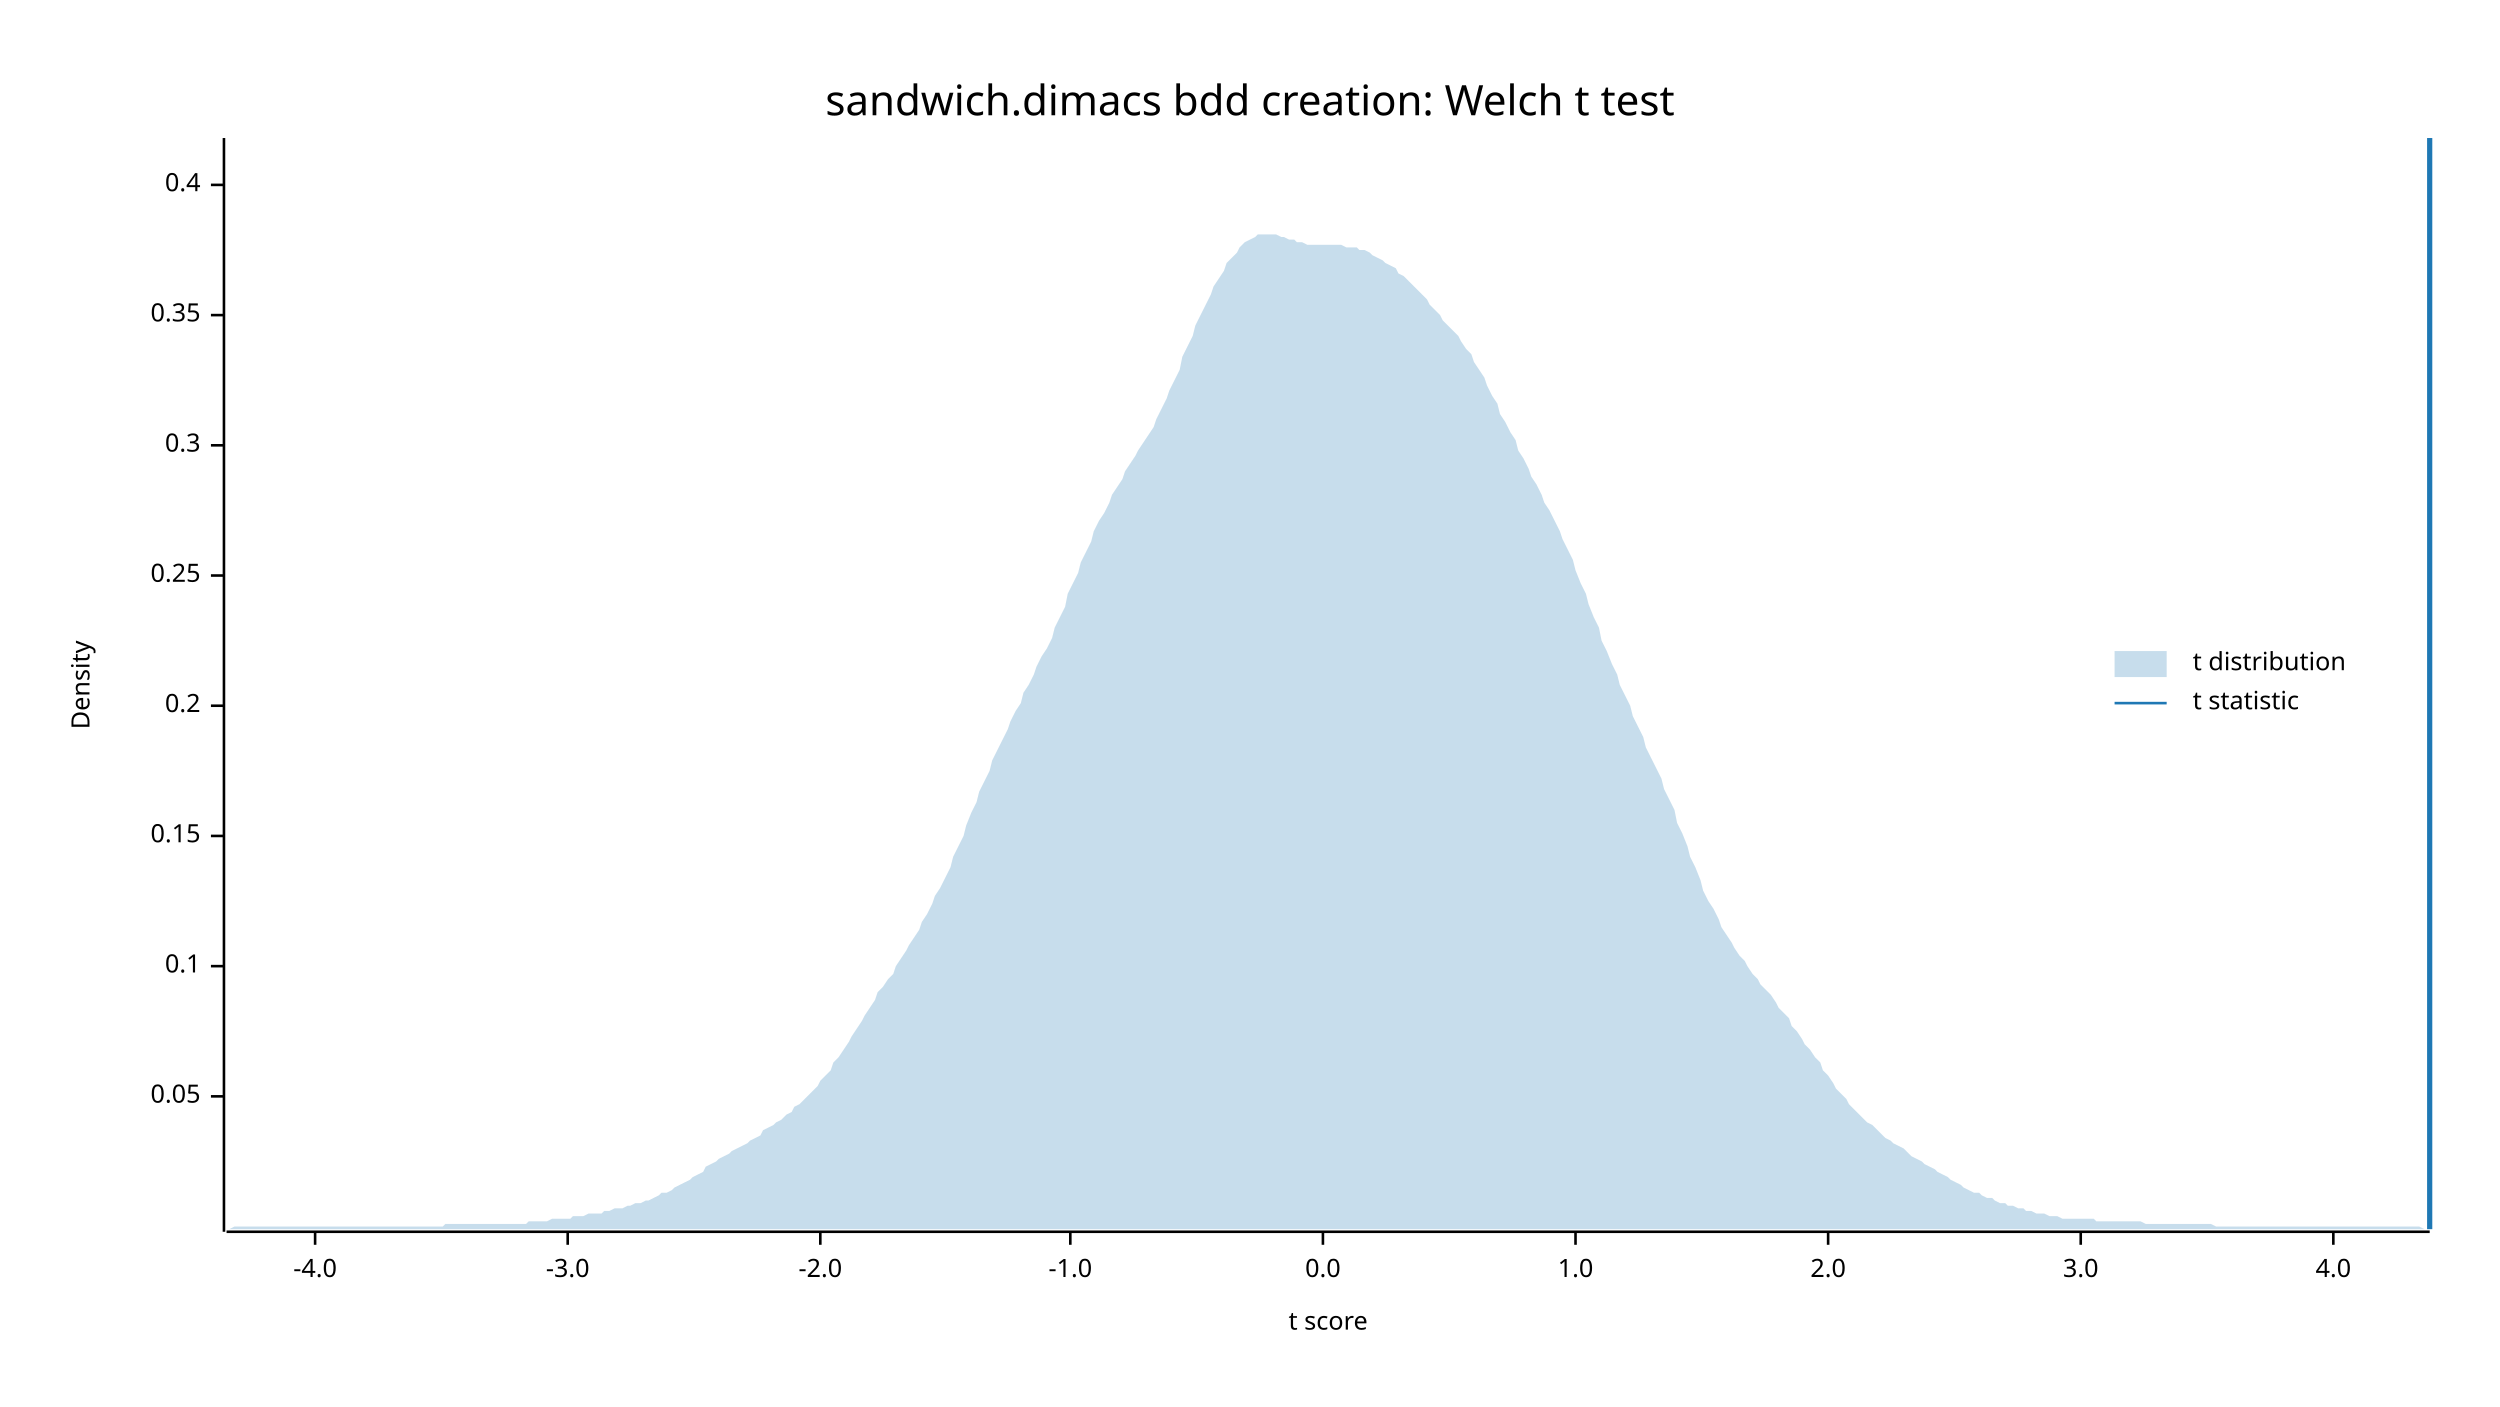
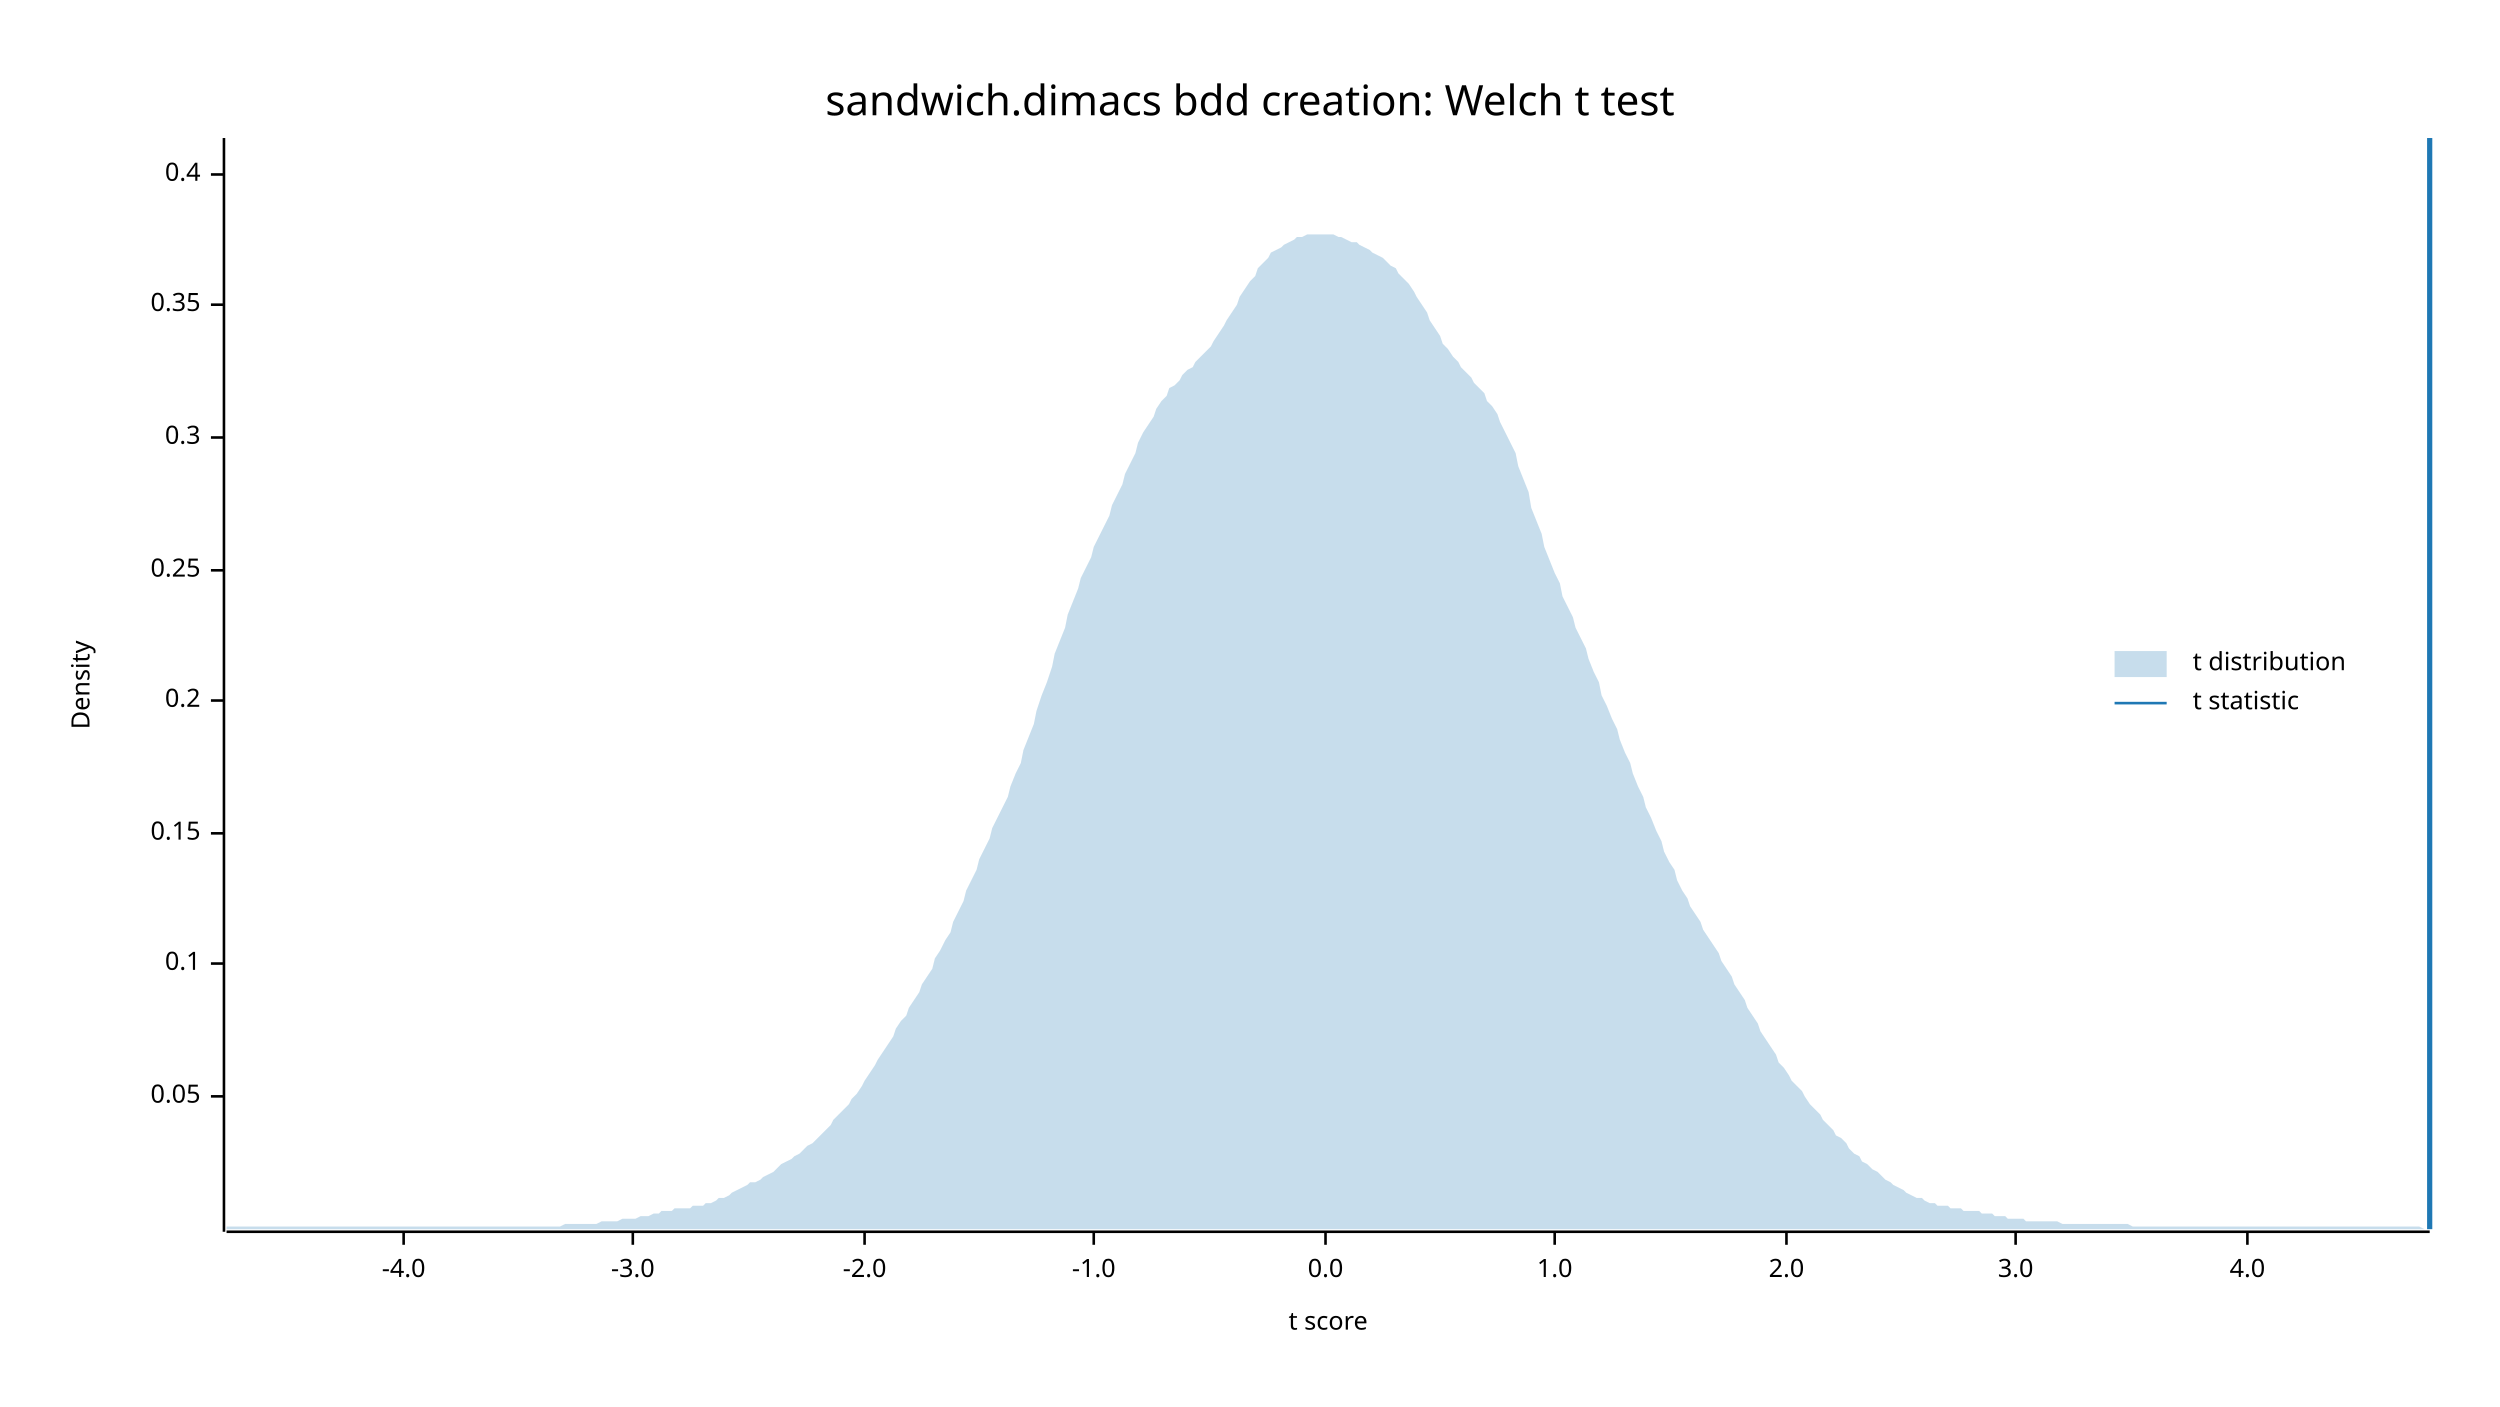
<svg xmlns="http://www.w3.org/2000/svg" width="960" height="540" viewBox="0 0 960 540">
  <text x="480" y="32" dy="0.76em" text-anchor="middle" font-family="sans-serif" font-size="16.129" opacity="1" fill="#000000">
sandwich.dimacs bdd creation: Welch t test
</text>
  <text x="27" y="263" dy="0.76em" text-anchor="middle" font-family="sans-serif" font-size="9.677" opacity="1" fill="#000000" transform="rotate(270, 27, 263)">
Density
</text>
  <text x="510" y="513" dy="-0.5ex" text-anchor="middle" font-family="sans-serif" font-size="9.677" opacity="1" fill="#000000">
t score
</text>
  <polyline fill="none" opacity="1" stroke="#000000" stroke-width="1" points="86,53 86,473 " />
  <text x="77" y="421" dy="0.5ex" text-anchor="end" font-family="sans-serif" font-size="9.677" opacity="1" fill="#000000">
0.05
</text>
  <polyline fill="none" opacity="1" stroke="#000000" stroke-width="1" points="81,421 86,421 " />
-   <text x="77" y="371" dy="0.5ex" text-anchor="end" font-family="sans-serif" font-size="9.677" opacity="1" fill="#000000">
+   <text x="77" y="370" dy="0.5ex" text-anchor="end" font-family="sans-serif" font-size="9.677" opacity="1" fill="#000000">
0.1
</text>
-   <polyline fill="none" opacity="1" stroke="#000000" stroke-width="1" points="81,371 86,371 " />
-   <text x="77" y="321" dy="0.5ex" text-anchor="end" font-family="sans-serif" font-size="9.677" opacity="1" fill="#000000">
+   <polyline fill="none" opacity="1" stroke="#000000" stroke-width="1" points="81,370 86,370 " />
+   <text x="77" y="320" dy="0.5ex" text-anchor="end" font-family="sans-serif" font-size="9.677" opacity="1" fill="#000000">
0.15
</text>
-   <polyline fill="none" opacity="1" stroke="#000000" stroke-width="1" points="81,321 86,321 " />
-   <text x="77" y="271" dy="0.5ex" text-anchor="end" font-family="sans-serif" font-size="9.677" opacity="1" fill="#000000">
+   <polyline fill="none" opacity="1" stroke="#000000" stroke-width="1" points="81,320 86,320 " />
+   <text x="77" y="269" dy="0.5ex" text-anchor="end" font-family="sans-serif" font-size="9.677" opacity="1" fill="#000000">
0.2
</text>
-   <polyline fill="none" opacity="1" stroke="#000000" stroke-width="1" points="81,271 86,271 " />
-   <text x="77" y="221" dy="0.5ex" text-anchor="end" font-family="sans-serif" font-size="9.677" opacity="1" fill="#000000">
+   <polyline fill="none" opacity="1" stroke="#000000" stroke-width="1" points="81,269 86,269 " />
+   <text x="77" y="219" dy="0.5ex" text-anchor="end" font-family="sans-serif" font-size="9.677" opacity="1" fill="#000000">
0.25
</text>
-   <polyline fill="none" opacity="1" stroke="#000000" stroke-width="1" points="81,221 86,221 " />
-   <text x="77" y="171" dy="0.5ex" text-anchor="end" font-family="sans-serif" font-size="9.677" opacity="1" fill="#000000">
+   <polyline fill="none" opacity="1" stroke="#000000" stroke-width="1" points="81,219 86,219 " />
+   <text x="77" y="168" dy="0.5ex" text-anchor="end" font-family="sans-serif" font-size="9.677" opacity="1" fill="#000000">
0.3
</text>
-   <polyline fill="none" opacity="1" stroke="#000000" stroke-width="1" points="81,171 86,171 " />
-   <text x="77" y="121" dy="0.5ex" text-anchor="end" font-family="sans-serif" font-size="9.677" opacity="1" fill="#000000">
+   <polyline fill="none" opacity="1" stroke="#000000" stroke-width="1" points="81,168 86,168 " />
+   <text x="77" y="117" dy="0.5ex" text-anchor="end" font-family="sans-serif" font-size="9.677" opacity="1" fill="#000000">
0.35
</text>
-   <polyline fill="none" opacity="1" stroke="#000000" stroke-width="1" points="81,121 86,121 " />
-   <text x="77" y="71" dy="0.5ex" text-anchor="end" font-family="sans-serif" font-size="9.677" opacity="1" fill="#000000">
+   <polyline fill="none" opacity="1" stroke="#000000" stroke-width="1" points="81,117 86,117 " />
+   <text x="77" y="67" dy="0.5ex" text-anchor="end" font-family="sans-serif" font-size="9.677" opacity="1" fill="#000000">
0.4
</text>
-   <polyline fill="none" opacity="1" stroke="#000000" stroke-width="1" points="81,71 86,71 " />
+   <polyline fill="none" opacity="1" stroke="#000000" stroke-width="1" points="81,67 86,67 " />
  <polyline fill="none" opacity="1" stroke="#000000" stroke-width="1" points="87,473 933,473 " />
-   <text x="121" y="483" dy="0.76em" text-anchor="middle" font-family="sans-serif" font-size="9.677" opacity="1" fill="#000000">
+   <text x="155" y="483" dy="0.76em" text-anchor="middle" font-family="sans-serif" font-size="9.677" opacity="1" fill="#000000">
-4.0
</text>
-   <polyline fill="none" opacity="1" stroke="#000000" stroke-width="1" points="121,473 121,478 " />
-   <text x="218" y="483" dy="0.76em" text-anchor="middle" font-family="sans-serif" font-size="9.677" opacity="1" fill="#000000">
+   <polyline fill="none" opacity="1" stroke="#000000" stroke-width="1" points="155,473 155,478 " />
+   <text x="243" y="483" dy="0.76em" text-anchor="middle" font-family="sans-serif" font-size="9.677" opacity="1" fill="#000000">
-3.0
</text>
-   <polyline fill="none" opacity="1" stroke="#000000" stroke-width="1" points="218,473 218,478 " />
-   <text x="315" y="483" dy="0.76em" text-anchor="middle" font-family="sans-serif" font-size="9.677" opacity="1" fill="#000000">
+   <polyline fill="none" opacity="1" stroke="#000000" stroke-width="1" points="243,473 243,478 " />
+   <text x="332" y="483" dy="0.76em" text-anchor="middle" font-family="sans-serif" font-size="9.677" opacity="1" fill="#000000">
-2.0
</text>
-   <polyline fill="none" opacity="1" stroke="#000000" stroke-width="1" points="315,473 315,478 " />
-   <text x="411" y="483" dy="0.76em" text-anchor="middle" font-family="sans-serif" font-size="9.677" opacity="1" fill="#000000">
+   <polyline fill="none" opacity="1" stroke="#000000" stroke-width="1" points="332,473 332,478 " />
+   <text x="420" y="483" dy="0.76em" text-anchor="middle" font-family="sans-serif" font-size="9.677" opacity="1" fill="#000000">
-1.0
</text>
-   <polyline fill="none" opacity="1" stroke="#000000" stroke-width="1" points="411,473 411,478 " />
-   <text x="508" y="483" dy="0.76em" text-anchor="middle" font-family="sans-serif" font-size="9.677" opacity="1" fill="#000000">
+   <polyline fill="none" opacity="1" stroke="#000000" stroke-width="1" points="420,473 420,478 " />
+   <text x="509" y="483" dy="0.76em" text-anchor="middle" font-family="sans-serif" font-size="9.677" opacity="1" fill="#000000">
0.0
</text>
-   <polyline fill="none" opacity="1" stroke="#000000" stroke-width="1" points="508,473 508,478 " />
-   <text x="605" y="483" dy="0.76em" text-anchor="middle" font-family="sans-serif" font-size="9.677" opacity="1" fill="#000000">
+   <polyline fill="none" opacity="1" stroke="#000000" stroke-width="1" points="509,473 509,478 " />
+   <text x="597" y="483" dy="0.76em" text-anchor="middle" font-family="sans-serif" font-size="9.677" opacity="1" fill="#000000">
1.0
</text>
-   <polyline fill="none" opacity="1" stroke="#000000" stroke-width="1" points="605,473 605,478 " />
-   <text x="702" y="483" dy="0.76em" text-anchor="middle" font-family="sans-serif" font-size="9.677" opacity="1" fill="#000000">
+   <polyline fill="none" opacity="1" stroke="#000000" stroke-width="1" points="597,473 597,478 " />
+   <text x="686" y="483" dy="0.76em" text-anchor="middle" font-family="sans-serif" font-size="9.677" opacity="1" fill="#000000">
2.0
</text>
-   <polyline fill="none" opacity="1" stroke="#000000" stroke-width="1" points="702,473 702,478 " />
-   <text x="799" y="483" dy="0.76em" text-anchor="middle" font-family="sans-serif" font-size="9.677" opacity="1" fill="#000000">
+   <polyline fill="none" opacity="1" stroke="#000000" stroke-width="1" points="686,473 686,478 " />
+   <text x="774" y="483" dy="0.76em" text-anchor="middle" font-family="sans-serif" font-size="9.677" opacity="1" fill="#000000">
3.0
</text>
-   <polyline fill="none" opacity="1" stroke="#000000" stroke-width="1" points="799,473 799,478 " />
-   <text x="896" y="483" dy="0.76em" text-anchor="middle" font-family="sans-serif" font-size="9.677" opacity="1" fill="#000000">
+   <polyline fill="none" opacity="1" stroke="#000000" stroke-width="1" points="774,473 774,478 " />
+   <text x="863" y="483" dy="0.76em" text-anchor="middle" font-family="sans-serif" font-size="9.677" opacity="1" fill="#000000">
4.0
</text>
-   <polyline fill="none" opacity="1" stroke="#000000" stroke-width="1" points="896,473 896,478 " />
-   <polygon opacity="0.25" fill="#1F78B4" points="87,472 88,472 90,471 92,471 93,471 95,471 97,471 98,471 100,471 102,471 103,471 105,471 107,471 109,471 110,471 112,471 114,471 115,471 117,471 119,471 120,471 122,471 124,471 125,471 127,471 129,471 131,471 132,471 134,471 136,471 137,471 139,471 141,471 142,471 144,471 146,471 148,471 149,471 151,471 153,471 154,471 156,471 158,471 159,471 161,471 163,471 164,471 166,471 168,471 170,471 171,470 173,470 175,470 176,470 178,470 180,470 181,470 183,470 185,470 187,470 188,470 190,470 192,470 193,470 195,470 197,470 198,470 200,470 202,470 203,469 205,469 207,469 209,469 210,469 212,468 214,468 215,468 217,468 219,468 220,467 222,467 224,467 226,466 227,466 229,466 231,466 232,465 234,465 236,464 237,464 239,464 241,463 242,463 244,462 246,462 248,461 249,461 251,460 253,459 254,458 256,458 258,457 259,456 261,455 263,454 265,453 266,452 268,451 270,450 271,448 273,447 275,446 276,445 278,444 280,443 281,442 283,441 285,440 287,439 288,438 290,437 292,436 293,434 295,433 297,432 298,431 300,430 302,428 304,427 305,425 307,424 309,422 310,421 312,419 314,417 315,415 317,413 319,411 320,408 322,406 324,403 326,400 327,398 329,395 331,392 332,390 334,387 336,384 337,381 339,379 341,376 343,374 344,371 346,368 348,365 349,363 351,360 353,357 354,354 356,351 358,347 359,344 361,341 363,337 365,333 366,329 368,325 370,321 371,317 373,312 375,308 376,304 378,300 380,296 381,292 383,288 385,284 387,280 388,277 390,273 392,270 393,266 395,263 397,259 398,256 400,252 402,249 404,245 405,241 407,237 409,233 410,228 412,224 414,220 415,216 417,212 419,208 420,204 422,200 424,197 426,193 427,190 429,187 431,184 432,181 434,178 436,175 437,173 439,170 441,167 443,164 444,161 446,157 448,153 449,150 451,146 453,142 454,137 456,133 458,129 459,125 461,121 463,117 465,113 466,110 468,107 470,104 471,101 473,99 475,97 476,95 478,93 480,92 482,91 483,90 485,90 487,90 488,90 490,90 492,91 493,91 495,92 497,92 498,93 500,93 502,94 504,94 505,94 507,94 509,94 510,94 512,94 514,94 515,94 517,95 519,95 521,95 522,96 524,96 526,97 527,98 529,99 531,100 532,101 534,102 536,103 537,105 539,106 541,108 543,110 544,111 546,113 548,115 549,117 551,119 553,121 554,123 556,125 558,127 560,129 561,131 563,134 565,136 566,139 568,142 570,145 571,148 573,152 575,155 576,159 578,162 580,166 582,169 583,173 585,176 587,180 588,183 590,186 592,190 593,193 595,196 597,200 599,204 600,207 602,211 604,215 605,219 607,224 609,228 610,232 612,237 614,241 615,246 617,250 619,255 621,259 622,263 624,267 626,271 627,275 629,279 631,283 632,287 634,291 636,295 638,299 639,303 641,307 643,311 644,316 646,320 648,325 649,329 651,333 653,338 654,342 656,346 658,349 660,353 661,356 663,359 665,362 666,364 668,367 670,369 671,371 673,374 675,376 676,378 678,380 680,382 682,385 683,387 685,389 687,391 688,394 690,396 692,399 693,401 695,403 697,406 699,408 700,411 702,413 704,416 705,418 707,420 709,422 710,424 712,426 714,428 715,429 717,431 719,432 721,434 722,435 724,437 726,438 727,439 729,440 731,441 732,442 734,444 736,445 738,446 739,447 741,448 743,449 744,450 746,451 748,452 749,453 751,454 753,455 754,456 756,457 758,458 760,458 761,459 763,460 765,460 766,461 768,462 770,462 771,463 773,463 775,464 777,464 778,465 780,465 782,466 783,466 785,466 787,467 788,467 790,467 792,468 793,468 795,468 797,468 799,468 800,468 802,468 804,468 805,469 807,469 809,469 810,469 812,469 814,469 816,469 817,469 819,469 821,469 822,469 824,470 826,470 827,470 829,470 831,470 832,470 834,470 836,470 838,470 839,470 841,470 843,470 844,470 846,470 848,470 849,470 851,471 853,471 855,471 856,471 858,471 860,471 861,471 863,471 865,471 866,471 868,471 870,471 871,471 873,471 875,471 877,471 878,471 880,471 882,471 883,471 885,471 887,471 888,471 890,471 892,471 894,471 895,471 897,471 899,471 900,471 902,471 904,471 905,471 907,471 909,471 910,471 912,471 914,471 916,471 917,471 919,471 921,471 922,471 924,471 926,471 927,471 929,471 931,472 933,472 933,472 87,472 " />
+   <polyline fill="none" opacity="1" stroke="#000000" stroke-width="1" points="863,473 863,478 " />
+   <polygon opacity="0.25" fill="#1F78B4" points="87,471 88,471 90,471 92,471 93,471 95,471 97,471 98,471 100,471 102,471 103,471 105,471 107,471 109,471 110,471 112,471 114,471 115,471 117,471 119,471 120,471 122,471 124,471 125,471 127,471 129,471 131,471 132,471 134,471 136,471 137,471 139,471 141,471 142,471 144,471 146,471 148,471 149,471 151,471 153,471 154,471 156,471 158,471 159,471 161,471 163,471 164,471 166,471 168,471 170,471 171,471 173,471 175,471 176,471 178,471 180,471 181,471 183,471 185,471 187,471 188,471 190,471 192,471 193,471 195,471 197,471 198,471 200,471 202,471 203,471 205,471 207,471 209,471 210,471 212,471 214,471 215,471 217,470 219,470 220,470 222,470 224,470 226,470 227,470 229,470 231,469 232,469 234,469 236,469 237,469 239,468 241,468 242,468 244,468 246,467 248,467 249,467 251,466 253,466 254,465 256,465 258,465 259,464 261,464 263,464 265,464 266,463 268,463 270,463 271,462 273,462 275,461 276,460 278,460 280,459 281,458 283,457 285,456 287,455 288,454 290,454 292,453 293,452 295,451 297,450 298,449 300,447 302,446 304,445 305,444 307,443 309,441 310,440 312,439 314,437 315,436 317,434 319,432 320,430 322,428 324,426 326,424 327,422 329,420 331,417 332,415 334,412 336,409 337,407 339,404 341,401 343,398 344,395 346,392 348,390 349,387 351,384 353,381 354,378 356,375 358,372 359,368 361,365 363,361 365,358 366,354 368,350 370,346 371,342 373,338 375,334 376,330 378,326 380,322 381,318 383,314 385,310 387,306 388,302 390,297 392,293 393,288 395,283 397,278 398,273 400,267 402,262 404,256 405,251 407,246 409,241 410,236 412,231 414,226 415,222 417,218 419,214 420,210 422,206 424,202 426,198 427,194 429,190 431,186 432,182 434,178 436,174 437,170 439,166 441,163 443,160 444,157 446,154 448,152 449,149 451,148 453,146 454,144 456,142 458,141 459,139 461,137 463,135 465,133 466,131 468,128 470,125 471,123 473,120 475,117 476,114 478,111 480,108 482,106 483,103 485,101 487,99 488,97 490,96 492,95 493,94 495,93 497,92 498,91 500,91 502,90 504,90 505,90 507,90 509,90 510,90 512,90 514,91 515,91 517,92 519,93 521,93 522,94 524,95 526,96 527,97 529,98 531,99 532,100 534,102 536,103 537,105 539,107 541,109 543,112 544,114 546,117 548,120 549,123 551,126 553,129 554,132 556,134 558,137 560,139 561,141 563,143 565,145 566,147 568,149 570,151 571,154 573,156 575,159 576,162 578,166 580,170 582,174 583,179 585,184 587,189 588,195 590,200 592,205 593,210 595,215 597,220 599,224 600,229 602,233 604,237 605,241 607,245 609,249 610,253 612,258 614,262 615,267 617,271 619,276 621,280 622,284 624,289 626,293 627,297 629,302 631,306 632,310 634,314 636,319 638,323 639,327 641,331 643,334 644,338 646,342 648,345 649,348 651,351 653,354 654,357 656,360 658,363 660,366 661,369 663,372 665,375 666,378 668,381 670,384 671,387 673,390 675,393 676,396 678,399 680,402 682,405 683,408 685,410 687,413 688,415 690,417 692,419 693,421 695,424 697,426 699,428 700,430 702,432 704,434 705,436 707,437 709,439 710,441 712,443 714,444 715,446 717,447 719,449 721,450 722,451 724,453 726,454 727,455 729,456 731,457 732,458 734,459 736,460 738,460 739,461 741,462 743,462 744,463 746,463 748,463 749,464 751,464 753,464 754,465 756,465 758,465 760,465 761,466 763,466 765,466 766,467 768,467 770,467 771,468 773,468 775,468 777,468 778,469 780,469 782,469 783,469 785,469 787,469 788,469 790,469 792,470 793,470 795,470 797,470 799,470 800,470 802,470 804,470 805,470 807,470 809,470 810,470 812,470 814,470 816,470 817,470 819,471 821,471 822,471 824,471 826,471 827,471 829,471 831,471 832,471 834,471 836,471 838,471 839,471 841,471 843,471 844,471 846,471 848,471 849,471 851,471 853,471 855,471 856,471 858,471 860,471 861,471 863,471 865,471 866,471 868,471 870,471 871,471 873,471 875,471 877,471 878,471 880,471 882,471 883,471 885,471 887,471 888,471 890,471 892,471 894,471 895,471 897,471 899,471 900,471 902,471 904,471 905,471 907,471 909,471 910,471 912,471 914,471 916,471 917,471 919,471 921,471 922,471 924,471 926,471 927,471 929,471 931,472 933,472 933,472 87,472 " />
  <polyline fill="none" opacity="1" stroke="#1F78B4" stroke-width="2" points="933,472 933,53 " />
  <text x="842" y="250" dy="0.76em" text-anchor="start" font-family="sans-serif" font-size="9.677" opacity="1" fill="#000000">
t distribution
</text>
  <text x="842" y="265" dy="0.76em" text-anchor="start" font-family="sans-serif" font-size="9.677" opacity="1" fill="#000000">
t statistic
</text>
  <rect x="812" y="250" width="20" height="10" opacity="0.25" fill="#1F78B4" stroke="none" />
  <polyline fill="none" opacity="1" stroke="#1F78B4" stroke-width="1" points="812,270 832,270 " />
</svg>
